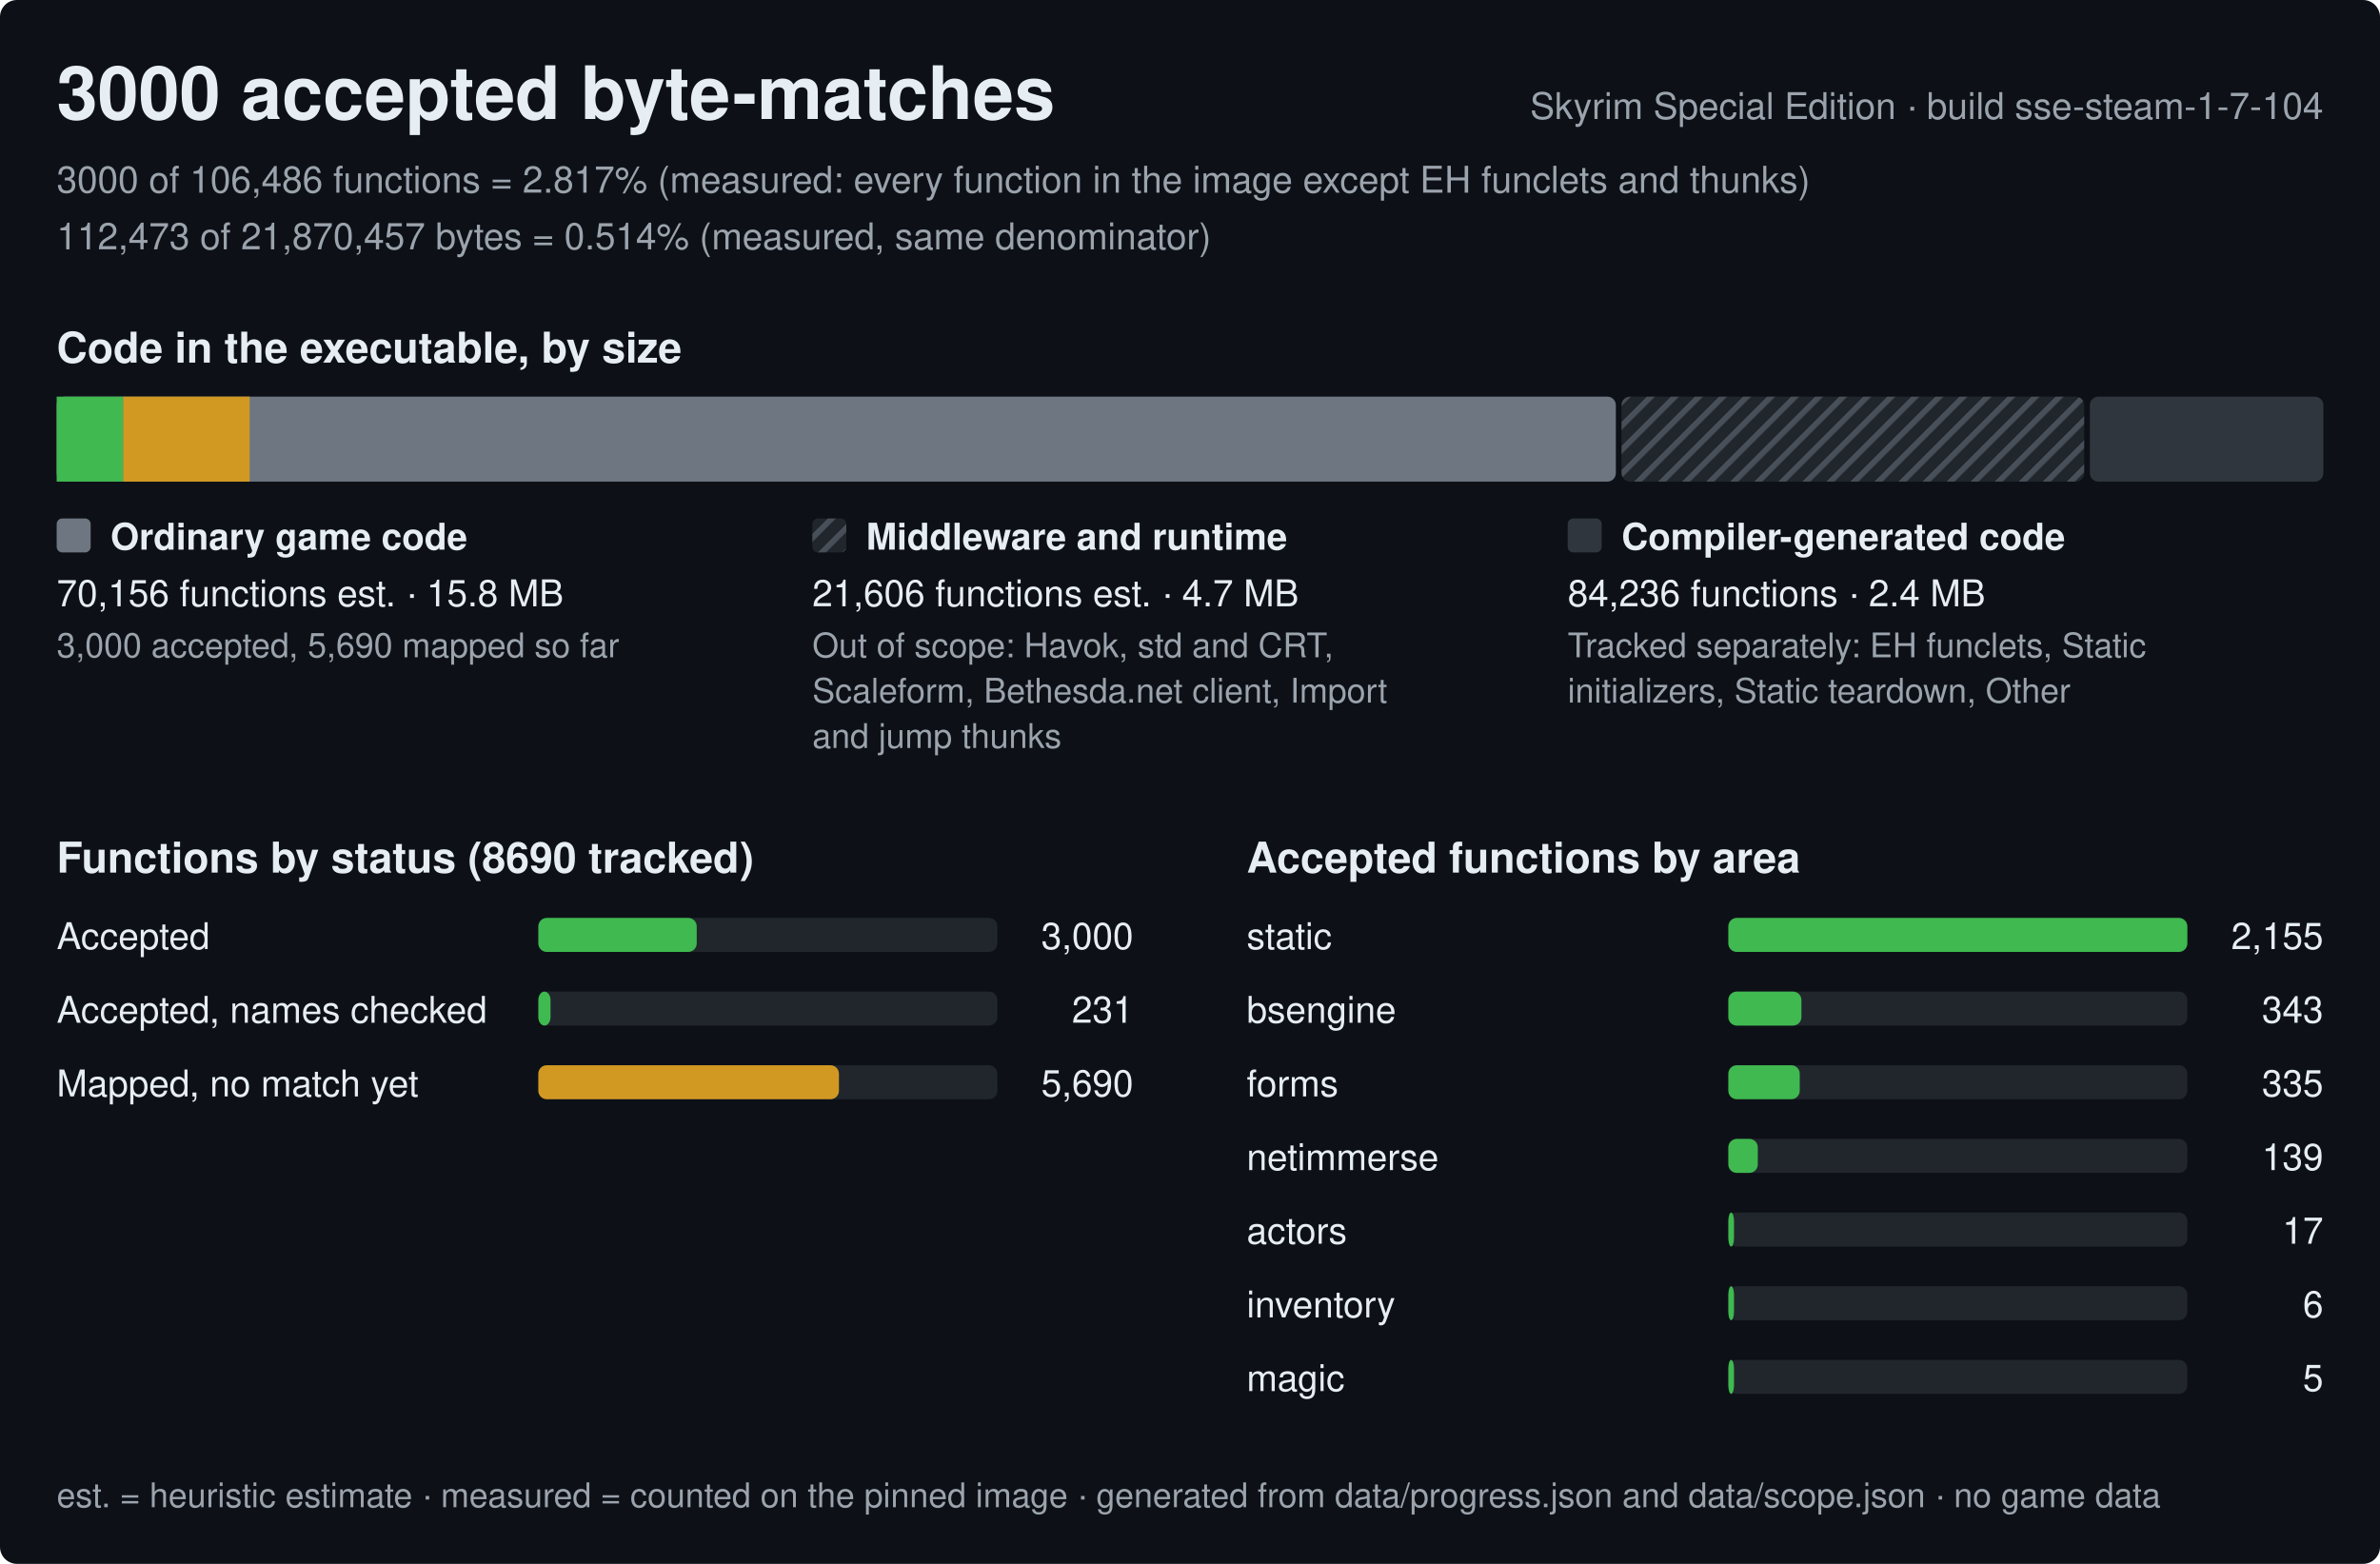
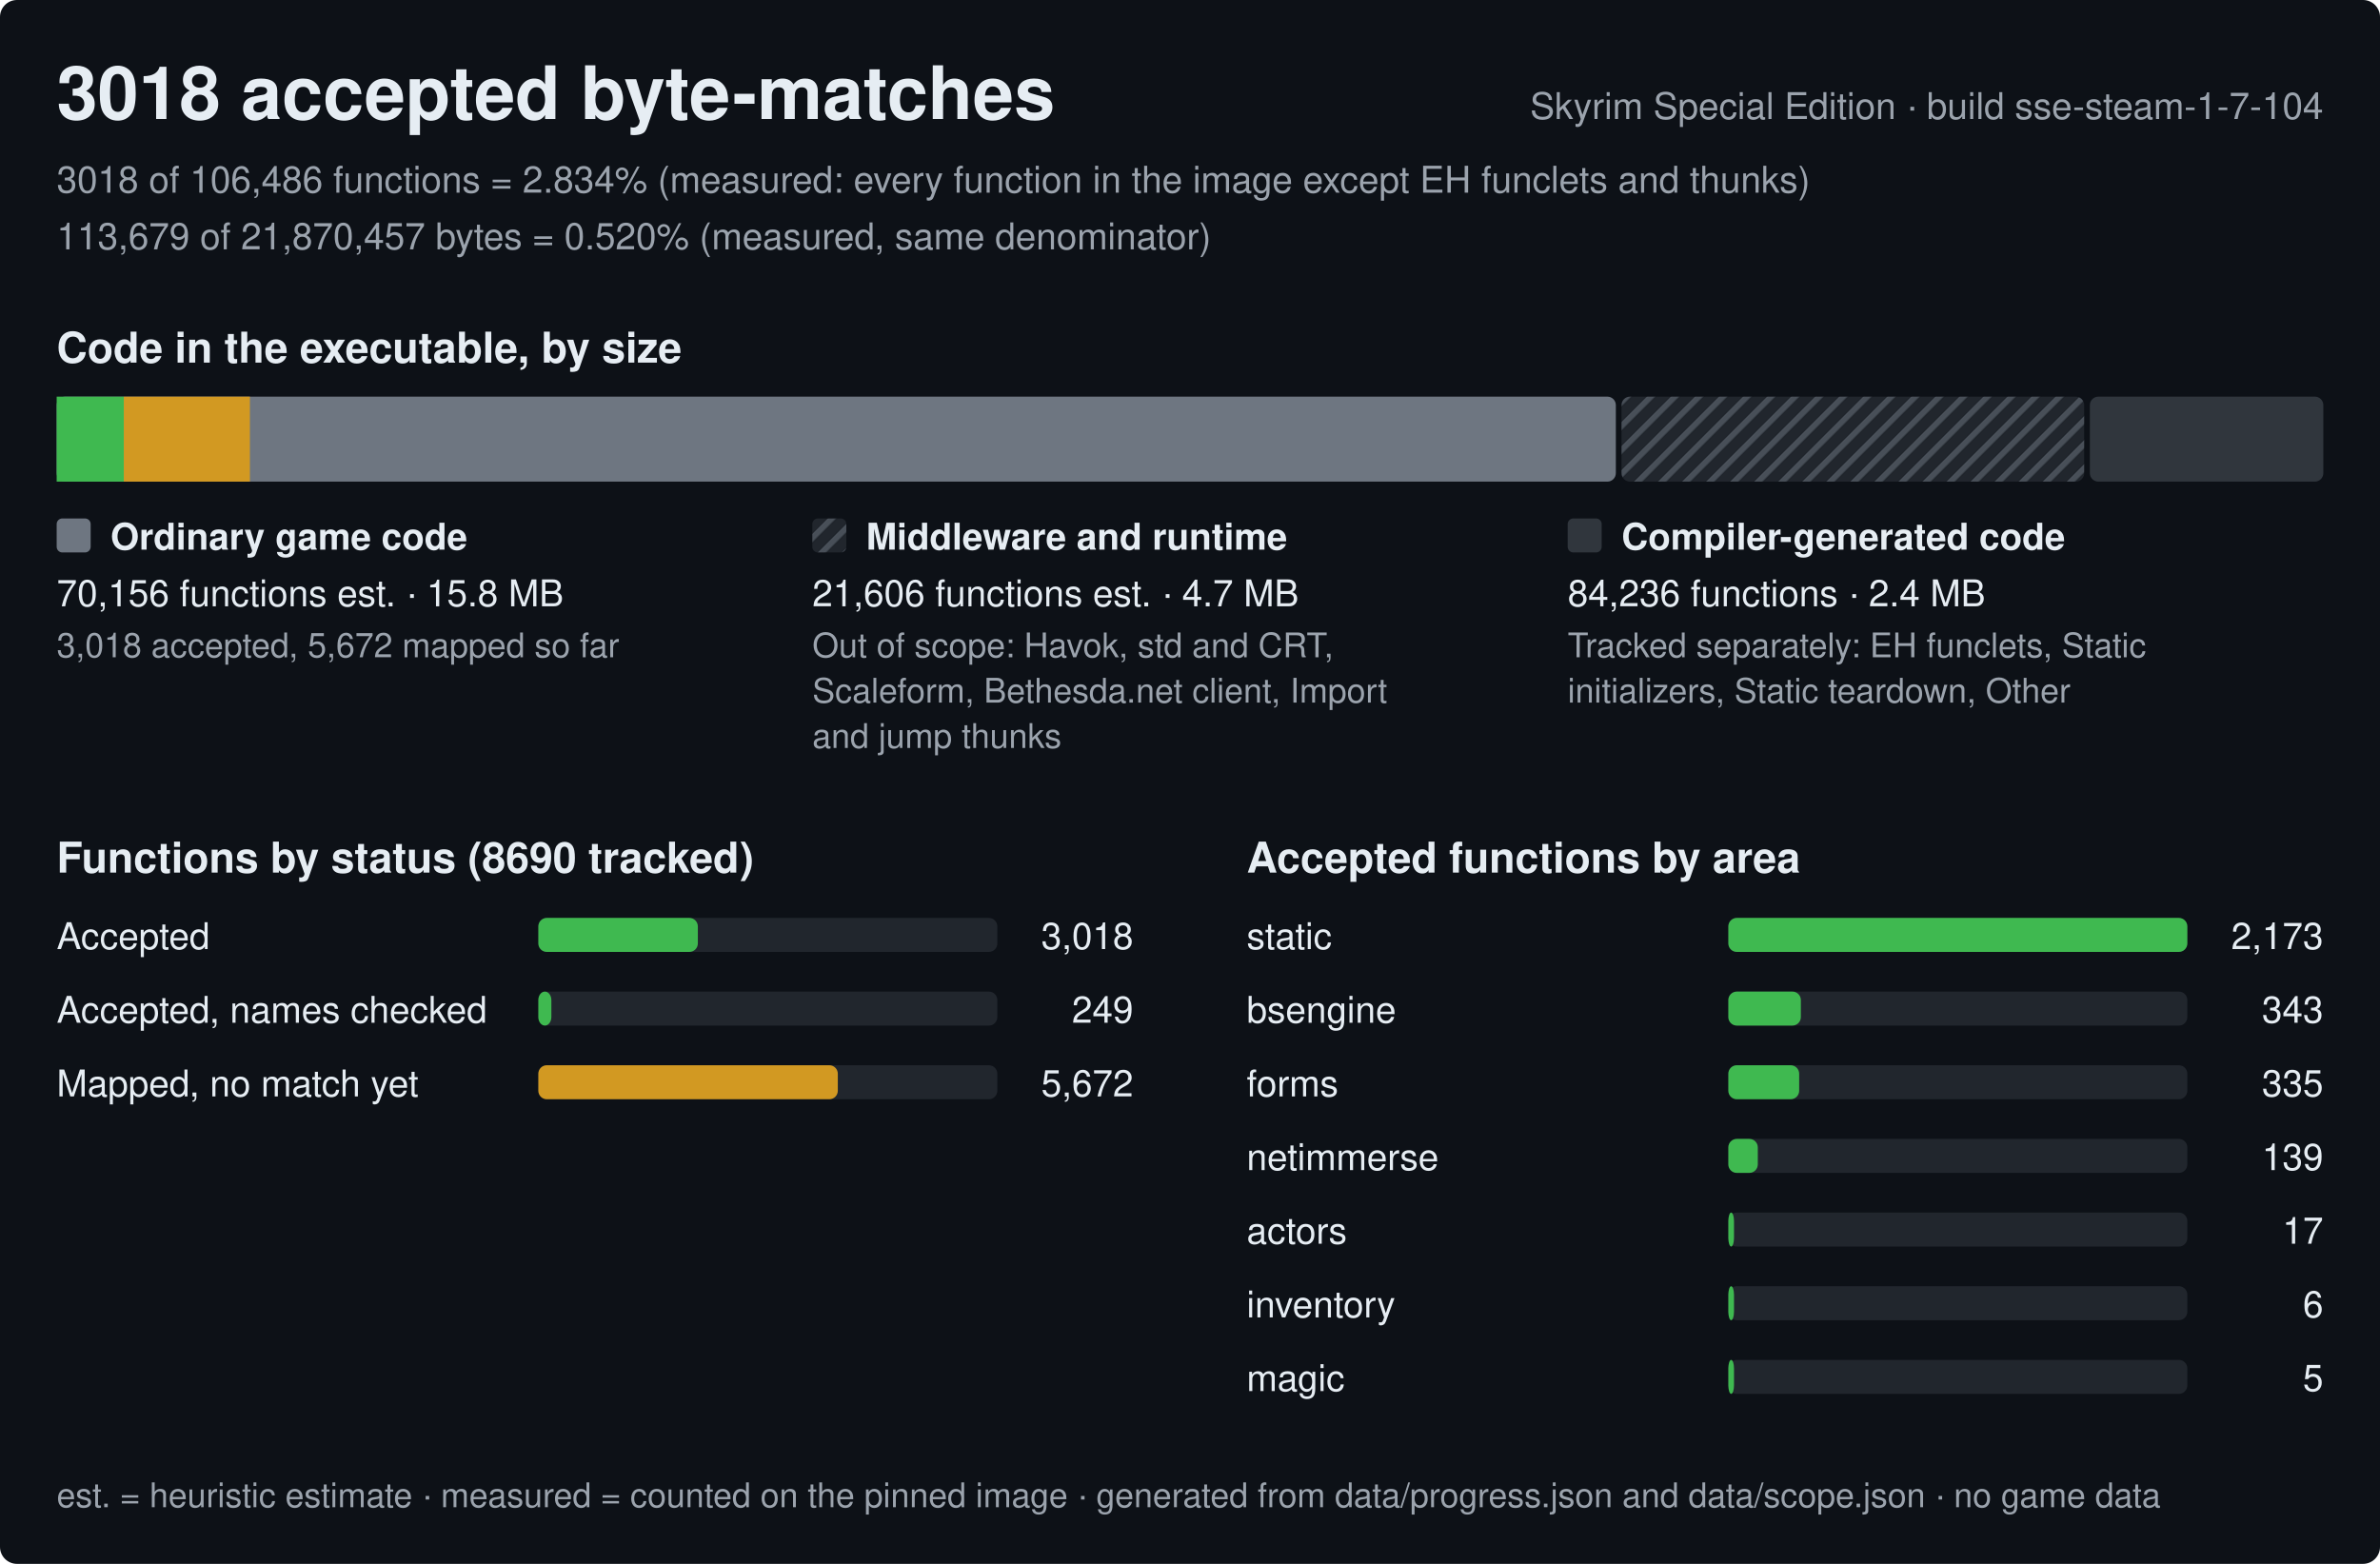
<svg xmlns="http://www.w3.org/2000/svg" width="840" height="552" viewBox="0 0 840 552" role="img" aria-label="Progress of the Skyrim Special Edition byte-matching reconstruction, build sse-steam-1-7-104">
  <style>text{font-family:-apple-system,BlinkMacSystemFont,'Segoe UI',Helvetica,Arial,sans-serif;fill:#e6edf3;white-space:pre}.h{font-size:26px;font-weight:600}.st{font-size:15px;font-weight:600}.lb{font-size:13px;font-weight:600}.bl{font-size:12px;font-weight:600;stroke:#0d1117;stroke-width:3px;paint-order:stroke;stroke-linejoin:round}.rl{font-size:13px}.fn{font-size:12px;fill:#9ba3ad}.mu{fill:#9ba3ad}</style>
  <defs>
    <pattern id="hx" width="6" height="6" patternUnits="userSpaceOnUse" patternTransform="rotate(45)">
      <rect width="6" height="6" fill="#21262d" />
      <rect width="2" height="6" fill="#484f58" />
    </pattern>
  </defs>
  <rect width="840" height="552" rx="6" fill="#0d1117" />
-   <text x="20" y="42" class="h">3000 accepted byte-matches</text>
+   <text x="20" y="42" class="h">3018 accepted byte-matches</text>
  <text x="820" y="42" class="rl mu" text-anchor="end">Skyrim Special Edition · build sse-steam-1-7-104</text>
-   <text x="20" y="68" class="rl mu">3000 of 106,486 functions = 2.817% (measured: every function in the image except EH funclets and thunks)</text>
-   <text x="20" y="88" class="rl mu">112,473 of 21,870,457 bytes = 0.514% (measured, same denominator)</text>
+   <text x="20" y="68" class="rl mu">3018 of 106,486 functions = 2.834% (measured: every function in the image except EH funclets and thunks)</text>
+   <text x="20" y="88" class="rl mu">113,679 of 21,870,457 bytes = 0.520% (measured, same denominator)</text>
  <text x="20" y="128" class="st">Code in the executable, by size</text>
  <rect x="20" y="140" width="550.3" height="30" rx="3" fill="#6e7681" />
-   <rect x="20" y="140" width="23.5" height="30" fill="#3fb950" />
-   <rect x="43.5" y="140" width="44.6" height="30" fill="#d29922" />
+   <rect x="20" y="140" width="23.7" height="30" fill="#3fb950" />
+   <rect x="43.7" y="140" width="44.5" height="30" fill="#d29922" />
  <rect x="572.3" y="140" width="163.3" height="30" rx="3" fill="url(#hx)" />
  <rect x="737.6" y="140" width="82.4" height="30" rx="3" fill="#30363d" />
  <rect x="20" y="183" width="12" height="12" rx="2" fill="#6e7681" />
  <text x="39" y="194" class="lb">Ordinary game code</text>
  <text x="20" y="214" class="rl">70,156 functions est. · 15.8 MB</text>
-   <text x="20" y="232" class="fn">3,000 accepted, 5,690 mapped so far</text>
+   <text x="20" y="232" class="fn">3,018 accepted, 5,672 mapped so far</text>
  <rect x="286.7" y="183" width="12" height="12" rx="2" fill="url(#hx)" />
  <text x="305.7" y="194" class="lb">Middleware and runtime</text>
  <text x="286.7" y="214" class="rl">21,606 functions est. · 4.7 MB</text>
  <text x="286.7" y="232" class="fn">Out of scope: Havok, std and CRT,</text>
  <text x="286.7" y="248" class="fn">Scaleform, Bethesda.net client, Import</text>
  <text x="286.7" y="264" class="fn">and jump thunks</text>
  <rect x="553.3" y="183" width="12" height="12" rx="2" fill="#30363d" />
  <text x="572.3" y="194" class="lb">Compiler-generated code</text>
  <text x="553.3" y="214" class="rl">84,236 functions · 2.4 MB</text>
  <text x="553.3" y="232" class="fn">Tracked separately: EH funclets, Static</text>
  <text x="553.3" y="248" class="fn">initializers, Static teardown, Other</text>
  <text x="20" y="308" class="st">Functions by status (8690 tracked)</text>
  <text x="20" y="335" class="rl">Accepted</text>
  <rect x="190" y="324" width="162.0" height="12" rx="3" fill="#21262d" />
-   <rect x="190" y="324" width="55.9" height="12" rx="3" fill="#3fb950" />
-   <text x="400.0" y="335" class="rl" text-anchor="end">3,000</text>
+   <rect x="190" y="324" width="56.3" height="12" rx="3" fill="#3fb950" />
+   <text x="400.0" y="335" class="rl" text-anchor="end">3,018</text>
  <text x="20" y="361" class="rl">Accepted, names checked</text>
  <rect x="190" y="350" width="162.0" height="12" rx="3" fill="#21262d" />
-   <rect x="190" y="350" width="4.3" height="12" rx="3" fill="#3fb950" />
-   <text x="400.0" y="361" class="rl" text-anchor="end">231</text>
+   <rect x="190" y="350" width="4.6" height="12" rx="3" fill="#3fb950" />
+   <text x="400.0" y="361" class="rl" text-anchor="end">249</text>
  <text x="20" y="387" class="rl">Mapped, no match yet</text>
  <rect x="190" y="376" width="162.0" height="12" rx="3" fill="#21262d" />
-   <rect x="190" y="376" width="106.1" height="12" rx="3" fill="#d29922" />
-   <text x="400.0" y="387" class="rl" text-anchor="end">5,690</text>
+   <rect x="190" y="376" width="105.7" height="12" rx="3" fill="#d29922" />
+   <text x="400.0" y="387" class="rl" text-anchor="end">5,672</text>
  <text x="440.0" y="308" class="st">Accepted functions by area</text>
  <text x="440.0" y="335" class="rl">static</text>
  <rect x="610.0" y="324" width="162.0" height="12" rx="3" fill="#21262d" />
  <rect x="610.0" y="324" width="162" height="12" rx="3" fill="#3fb950" />
-   <text x="820.0" y="335" class="rl" text-anchor="end">2,155</text>
+   <text x="820.0" y="335" class="rl" text-anchor="end">2,173</text>
  <text x="440.0" y="361" class="rl">bsengine</text>
  <rect x="610.0" y="350" width="162.0" height="12" rx="3" fill="#21262d" />
-   <rect x="610.0" y="350" width="25.8" height="12" rx="3" fill="#3fb950" />
+   <rect x="610.0" y="350" width="25.6" height="12" rx="3" fill="#3fb950" />
  <text x="820.0" y="361" class="rl" text-anchor="end">343</text>
  <text x="440.0" y="387" class="rl">forms</text>
  <rect x="610.0" y="376" width="162.0" height="12" rx="3" fill="#21262d" />
-   <rect x="610.0" y="376" width="25.2" height="12" rx="3" fill="#3fb950" />
+   <rect x="610.0" y="376" width="25" height="12" rx="3" fill="#3fb950" />
  <text x="820.0" y="387" class="rl" text-anchor="end">335</text>
  <text x="440.0" y="413" class="rl">netimmerse</text>
  <rect x="610.0" y="402" width="162.0" height="12" rx="3" fill="#21262d" />
  <rect x="610.0" y="402" width="10.4" height="12" rx="3" fill="#3fb950" />
  <text x="820.0" y="413" class="rl" text-anchor="end">139</text>
  <text x="440.0" y="439" class="rl">actors</text>
  <rect x="610.0" y="428" width="162.0" height="12" rx="3" fill="#21262d" />
  <rect x="610.0" y="428" width="2" height="12" rx="3" fill="#3fb950" />
  <text x="820.0" y="439" class="rl" text-anchor="end">17</text>
  <text x="440.0" y="465" class="rl">inventory</text>
  <rect x="610.0" y="454" width="162.0" height="12" rx="3" fill="#21262d" />
  <rect x="610.0" y="454" width="2" height="12" rx="3" fill="#3fb950" />
  <text x="820.0" y="465" class="rl" text-anchor="end">6</text>
  <text x="440.0" y="491" class="rl">magic</text>
  <rect x="610.0" y="480" width="162.0" height="12" rx="3" fill="#21262d" />
  <rect x="610.0" y="480" width="2" height="12" rx="3" fill="#3fb950" />
  <text x="820.0" y="491" class="rl" text-anchor="end">5</text>
  <text x="20" y="532" class="fn">est. = heuristic estimate · measured = counted on the pinned image · generated from data/progress.json and data/scope.json · no game data</text>
</svg>
